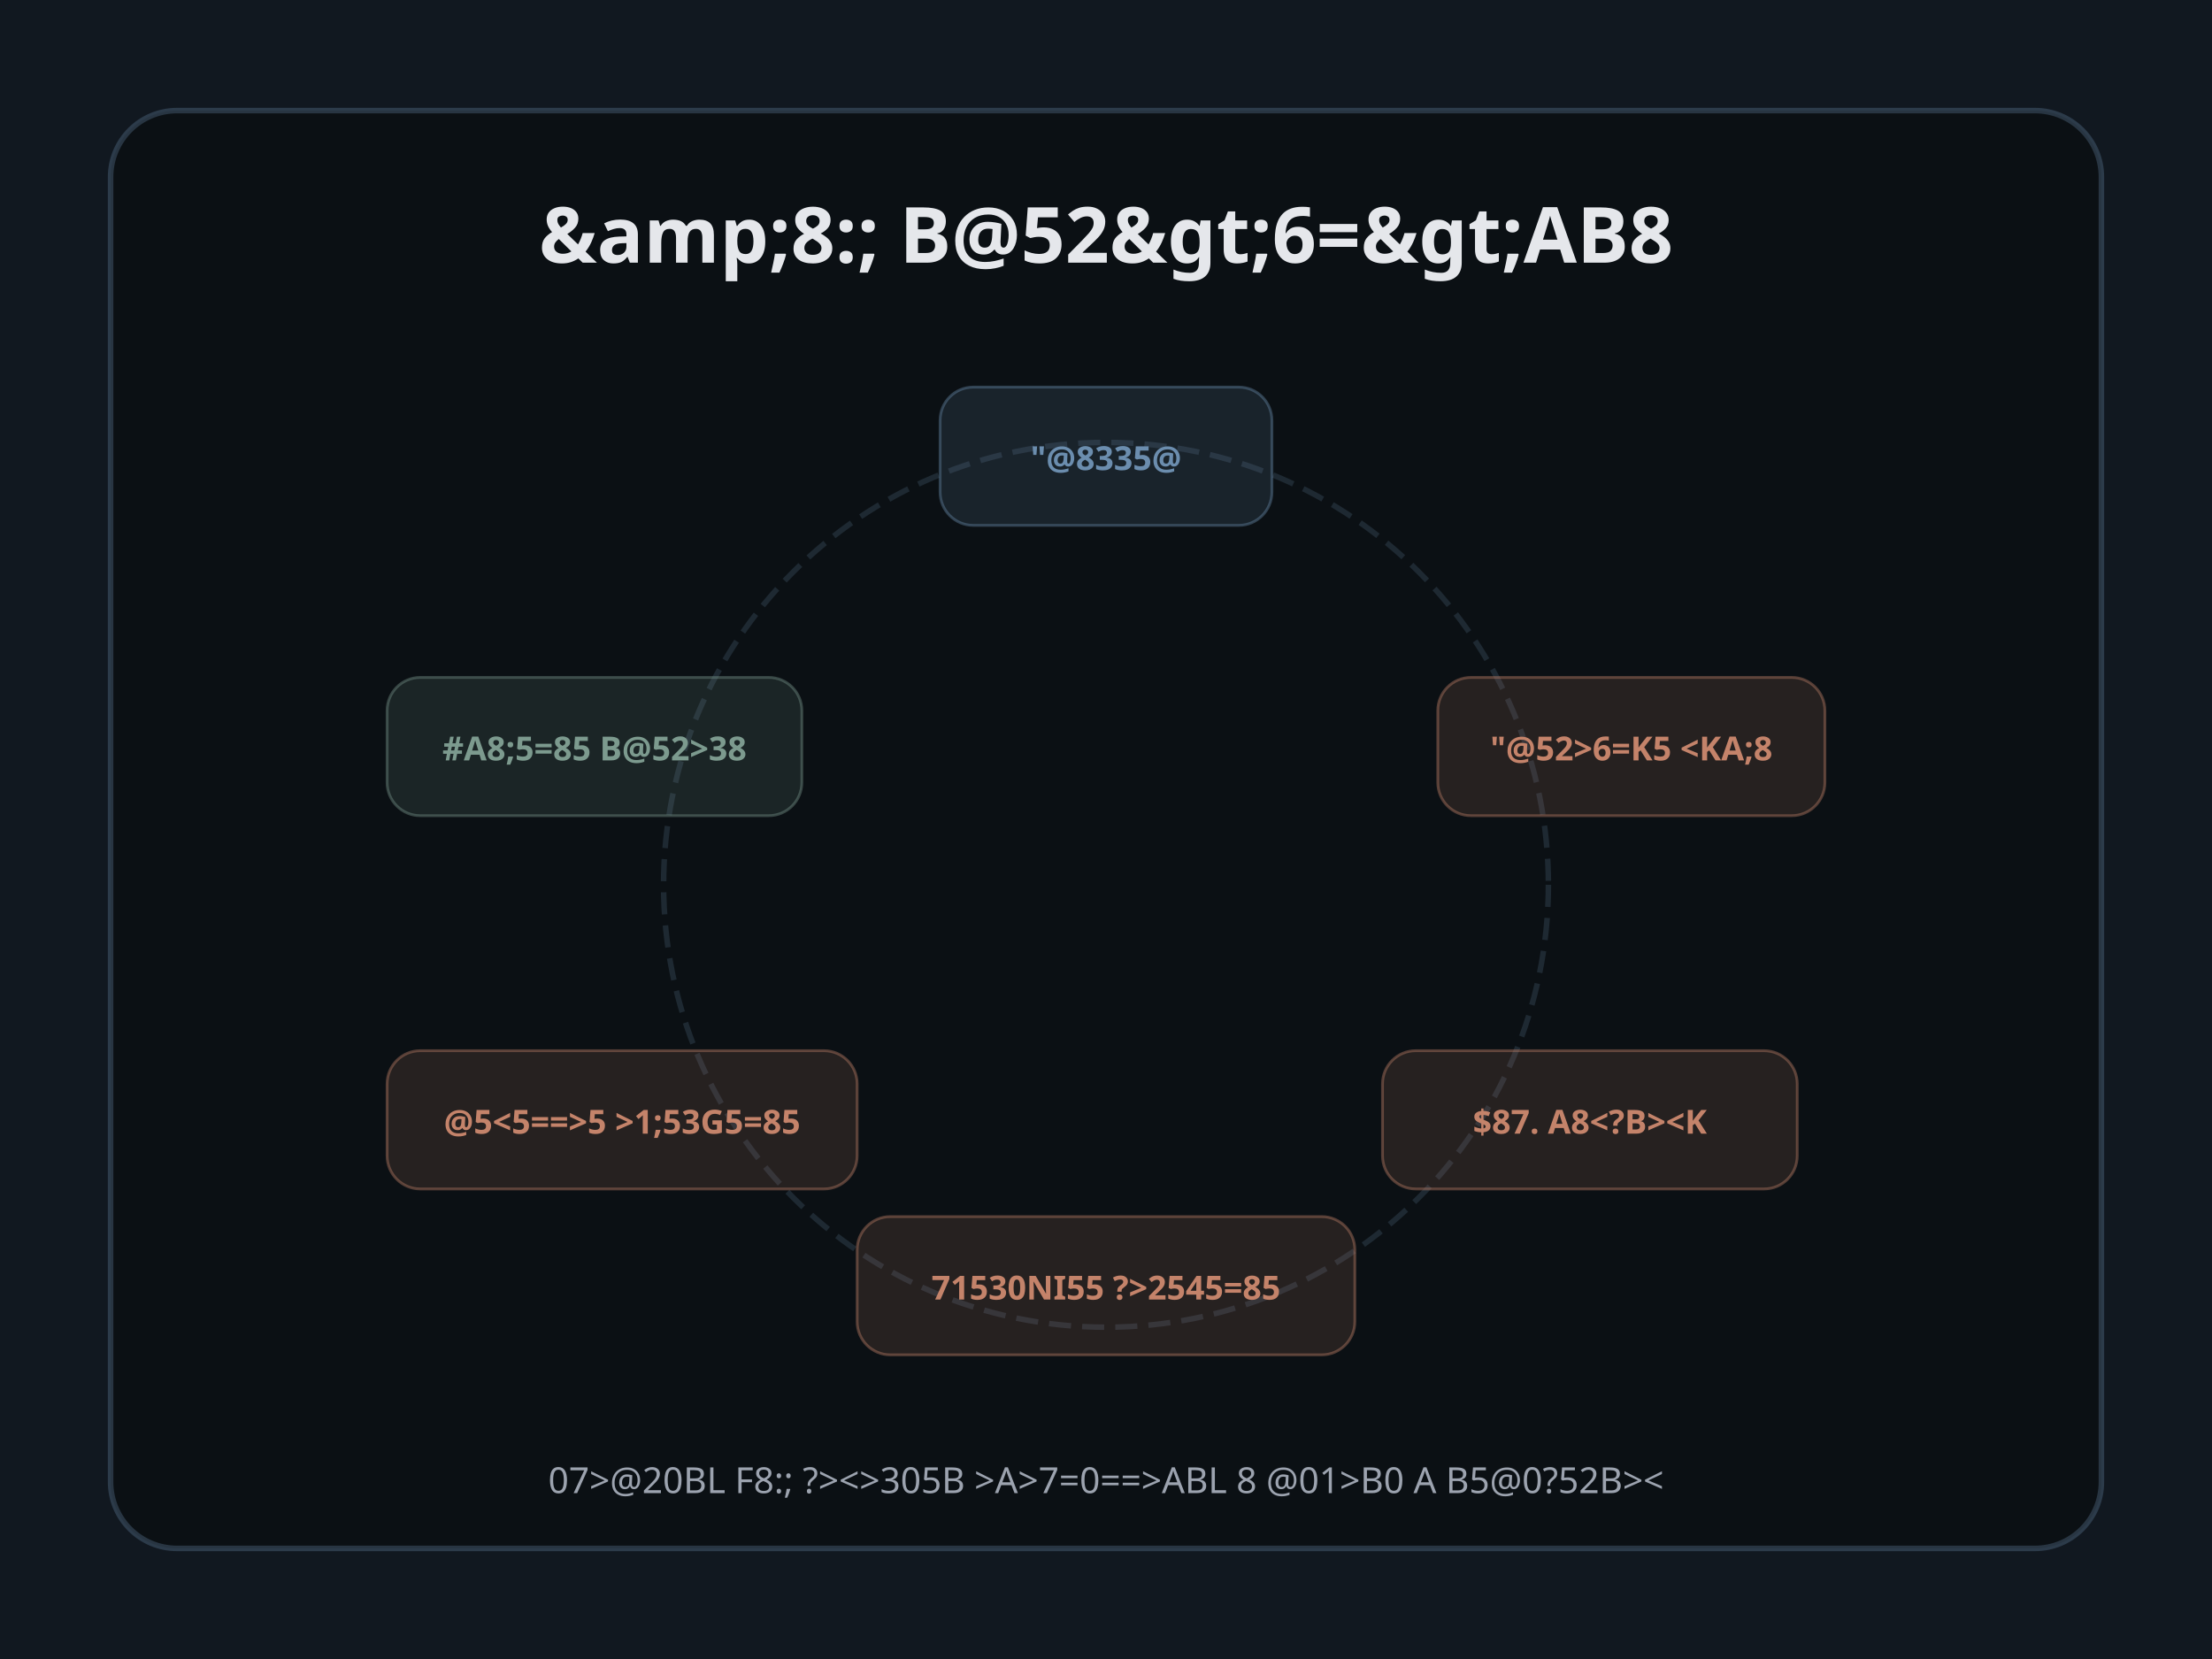
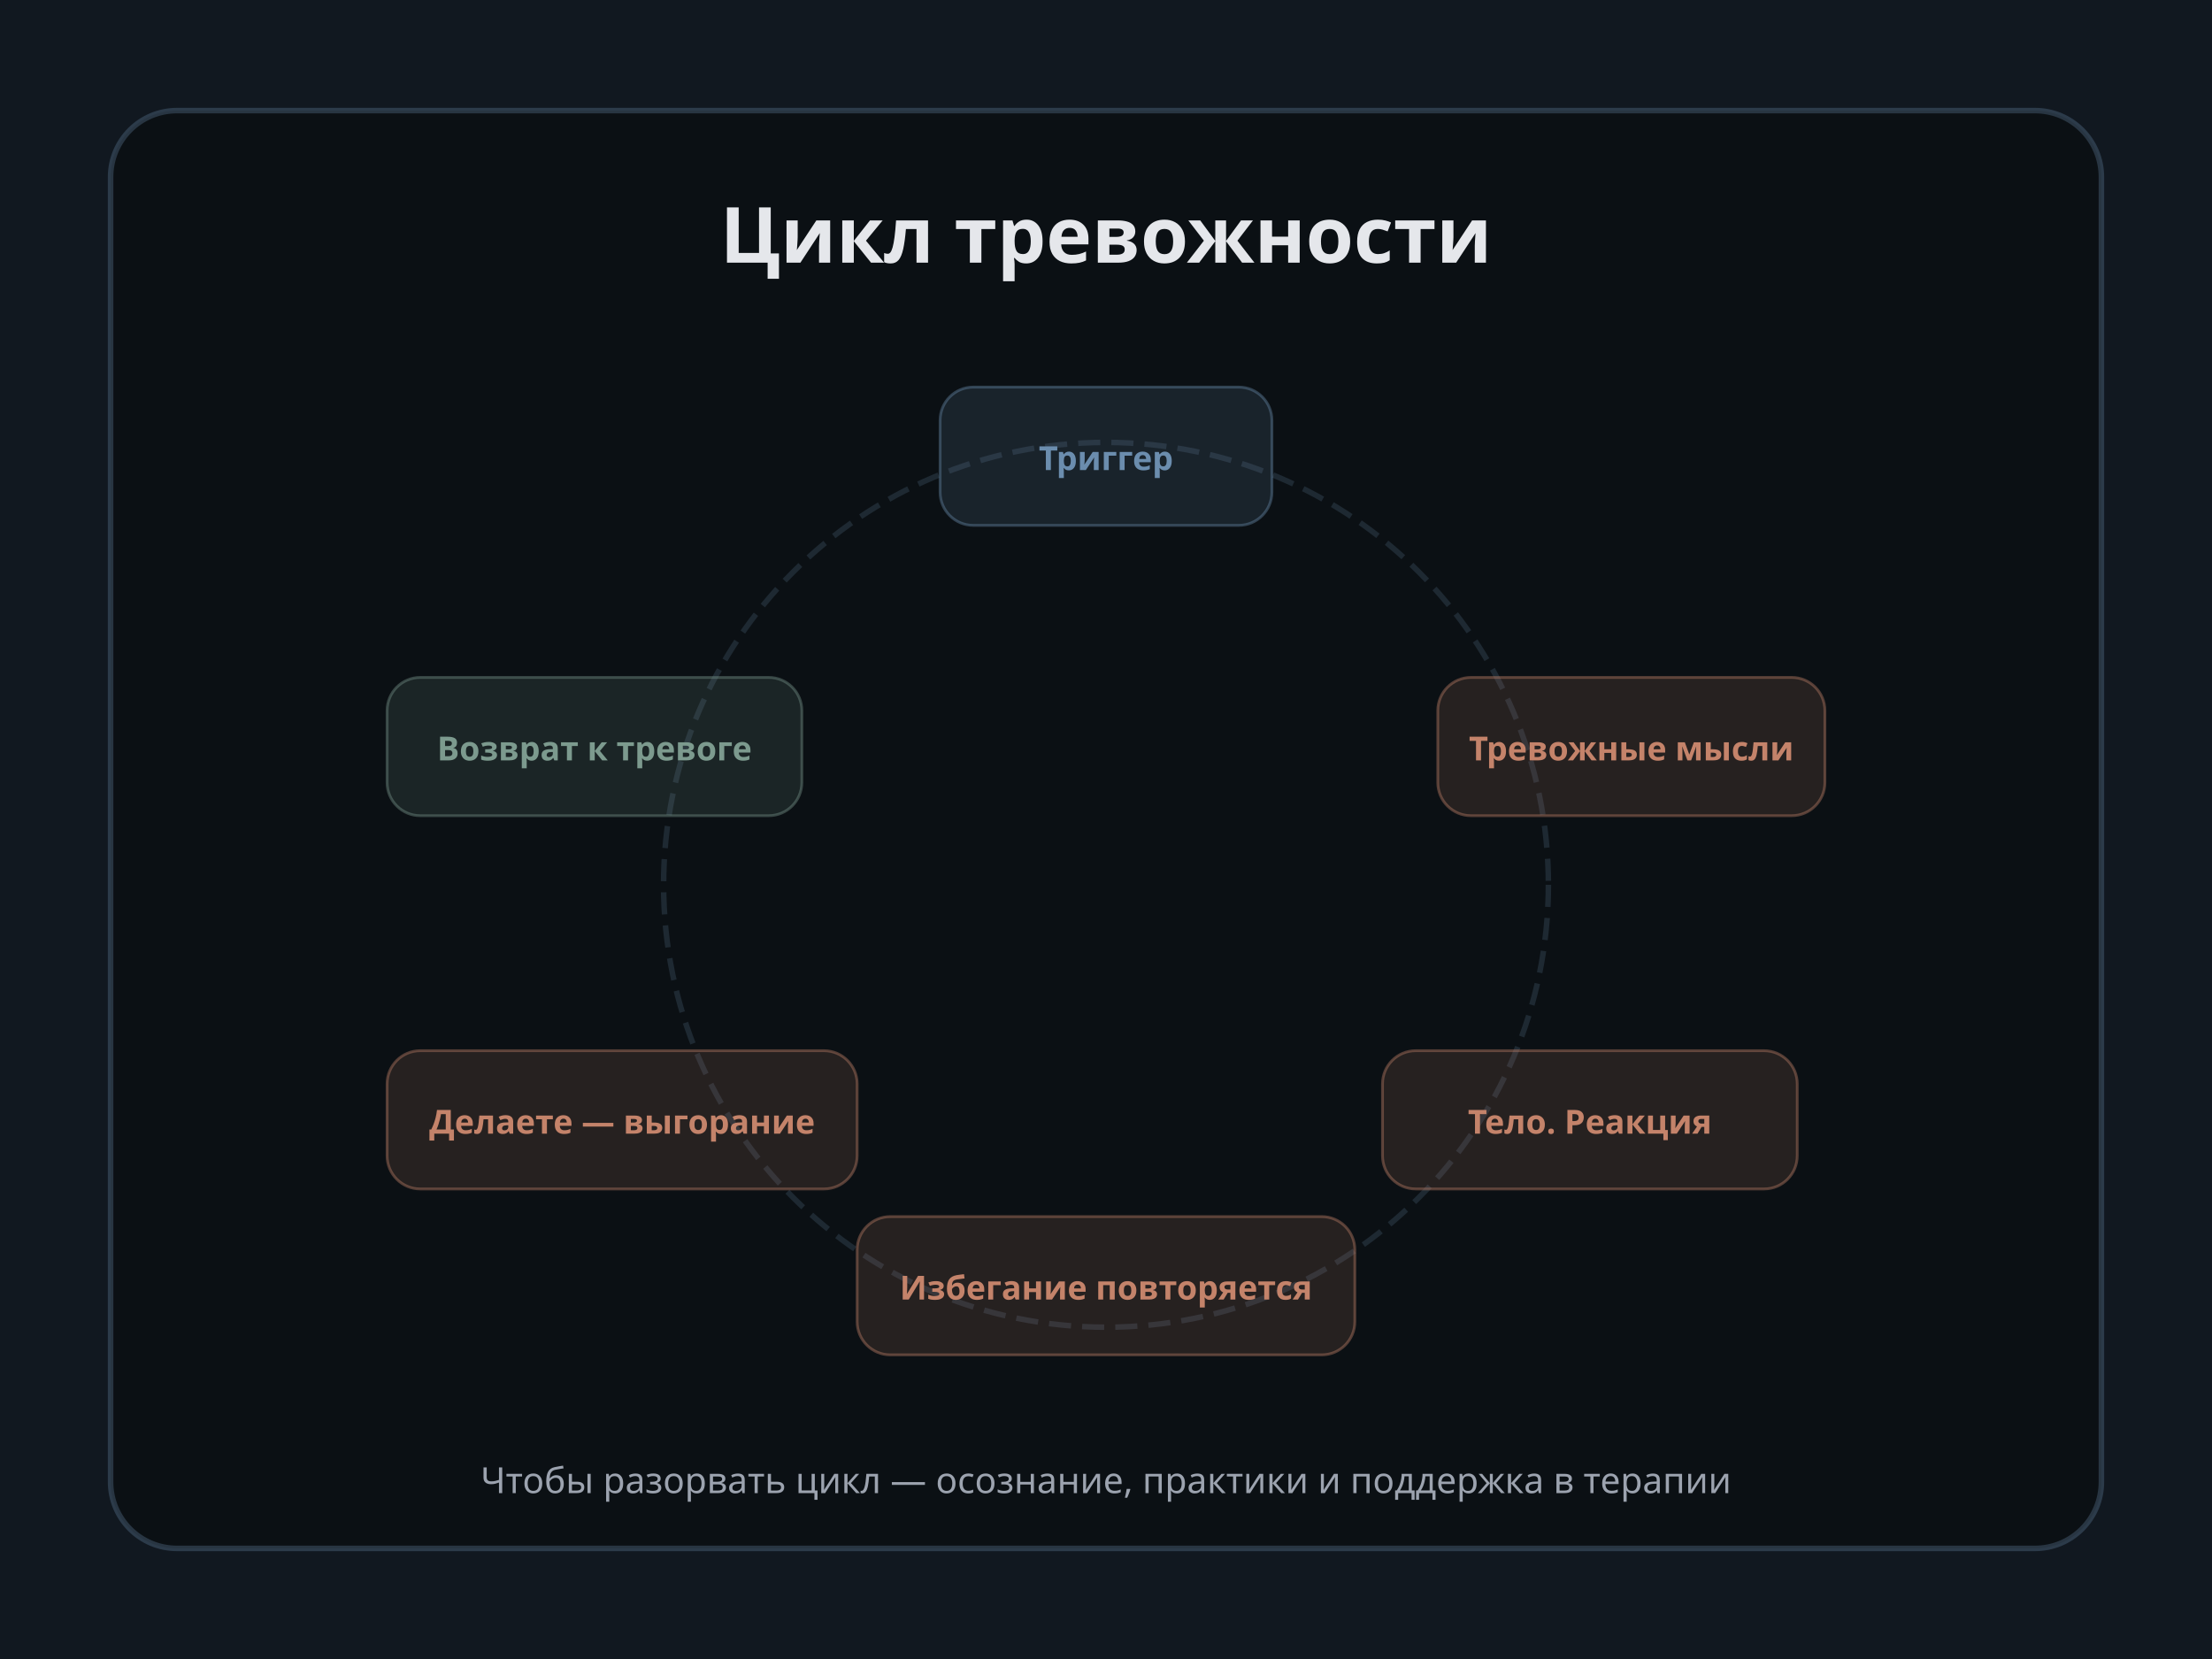
<svg xmlns="http://www.w3.org/2000/svg" width="800" height="600" viewBox="0 0 800 600">
  <rect width="800" height="600" fill="#111820" />
  <rect x="40" y="40" width="720" height="520" rx="24" fill="#0B1014" stroke="#6B8DAE" stroke-opacity="0.3" stroke-width="2" />
-   <text x="400" y="95" text-anchor="middle" font-family="sans-serif" font-size="28" font-weight="bold" fill="#E5E7EB">&amp;amp;8:; B@52&amp;gt;6=&amp;gt;AB8</text>
+   <text x="400" y="95" text-anchor="middle" font-family="sans-serif" font-size="28" font-weight="bold" fill="#E5E7EB">Цикл тревожности</text>
  <circle cx="400" cy="320" r="160" fill="none" stroke="#6B8DAE" stroke-opacity="0.2" stroke-width="2" stroke-dasharray="8 4" />
  <rect x="340" y="140" width="120" height="50" rx="12" fill="#6B8DAE" fill-opacity="0.15" stroke="#6B8DAE" stroke-opacity="0.4" />
-   <text x="400" y="170" text-anchor="middle" font-family="sans-serif" font-size="12" font-weight="600" fill="#6B8DAE">"@8335@</text>
+   <text x="400" y="170" text-anchor="middle" font-family="sans-serif" font-size="12" font-weight="600" fill="#6B8DAE">Триггер</text>
  <rect x="520" y="245" width="140" height="50" rx="12" fill="#C4836A" fill-opacity="0.15" stroke="#C4836A" stroke-opacity="0.4" />
-   <text x="590" y="275" text-anchor="middle" font-family="sans-serif" font-size="12" font-weight="600" fill="#C4836A">"@52&gt;6=K5 &lt;KA;8</text>
+   <text x="590" y="275" text-anchor="middle" font-family="sans-serif" font-size="12" font-weight="600" fill="#C4836A">Тревожные мысли</text>
  <rect x="500" y="380" width="150" height="50" rx="12" fill="#C4836A" fill-opacity="0.15" stroke="#C4836A" stroke-opacity="0.4" />
-   <text x="575" y="410" text-anchor="middle" font-family="sans-serif" font-size="12" font-weight="600" fill="#C4836A">$87. A8&lt;?B&gt;&lt;K</text>
+   <text x="575" y="410" text-anchor="middle" font-family="sans-serif" font-size="12" font-weight="600" fill="#C4836A">Тело. Реакция</text>
  <rect x="310" y="440" width="180" height="50" rx="12" fill="#C4836A" fill-opacity="0.15" stroke="#C4836A" stroke-opacity="0.4" />
-   <text x="400" y="470" text-anchor="middle" font-family="sans-serif" font-size="12" font-weight="600" fill="#C4836A">71530NI55 ?&gt;2545=85</text>
+   <text x="400" y="470" text-anchor="middle" font-family="sans-serif" font-size="12" font-weight="600" fill="#C4836A">Избегание повторяется</text>
  <rect x="140" y="380" width="170" height="50" rx="12" fill="#C4836A" fill-opacity="0.15" stroke="#C4836A" stroke-opacity="0.4" />
-   <text x="225" y="410" text-anchor="middle" font-family="sans-serif" font-size="12" font-weight="600" fill="#C4836A">@5&lt;5==&gt;5 &gt;1;53G5=85</text>
+   <text x="225" y="410" text-anchor="middle" font-family="sans-serif" font-size="12" font-weight="600" fill="#C4836A">Делаете — выгорание</text>
  <rect x="140" y="245" width="150" height="50" rx="12" fill="#7C9A8E" fill-opacity="0.15" stroke="#7C9A8E" stroke-opacity="0.4" />
-   <text x="215" y="275" text-anchor="middle" font-family="sans-serif" font-size="12" font-weight="600" fill="#7C9A8E">#A8;5=85 B@52&gt;38</text>
-   <text x="400" y="540" text-anchor="middle" font-family="sans-serif" font-size="13" fill="#9CA3AF"> 07&gt;@20BL F8:; ?&gt;&lt;&gt;305B &gt;A&gt;7=0==&gt;ABL 8 @01&gt;B0 A B5@0?52B&gt;&lt;</text>
+   <text x="215" y="275" text-anchor="middle" font-family="sans-serif" font-size="12" font-weight="600" fill="#7C9A8E">Возврат к тревоге</text>
+   <text x="400" y="540" text-anchor="middle" font-family="sans-serif" font-size="13" fill="#9CA3AF">Чтобы разорвать цикл — осознание, практики и поддержка в терапии</text>
</svg>
